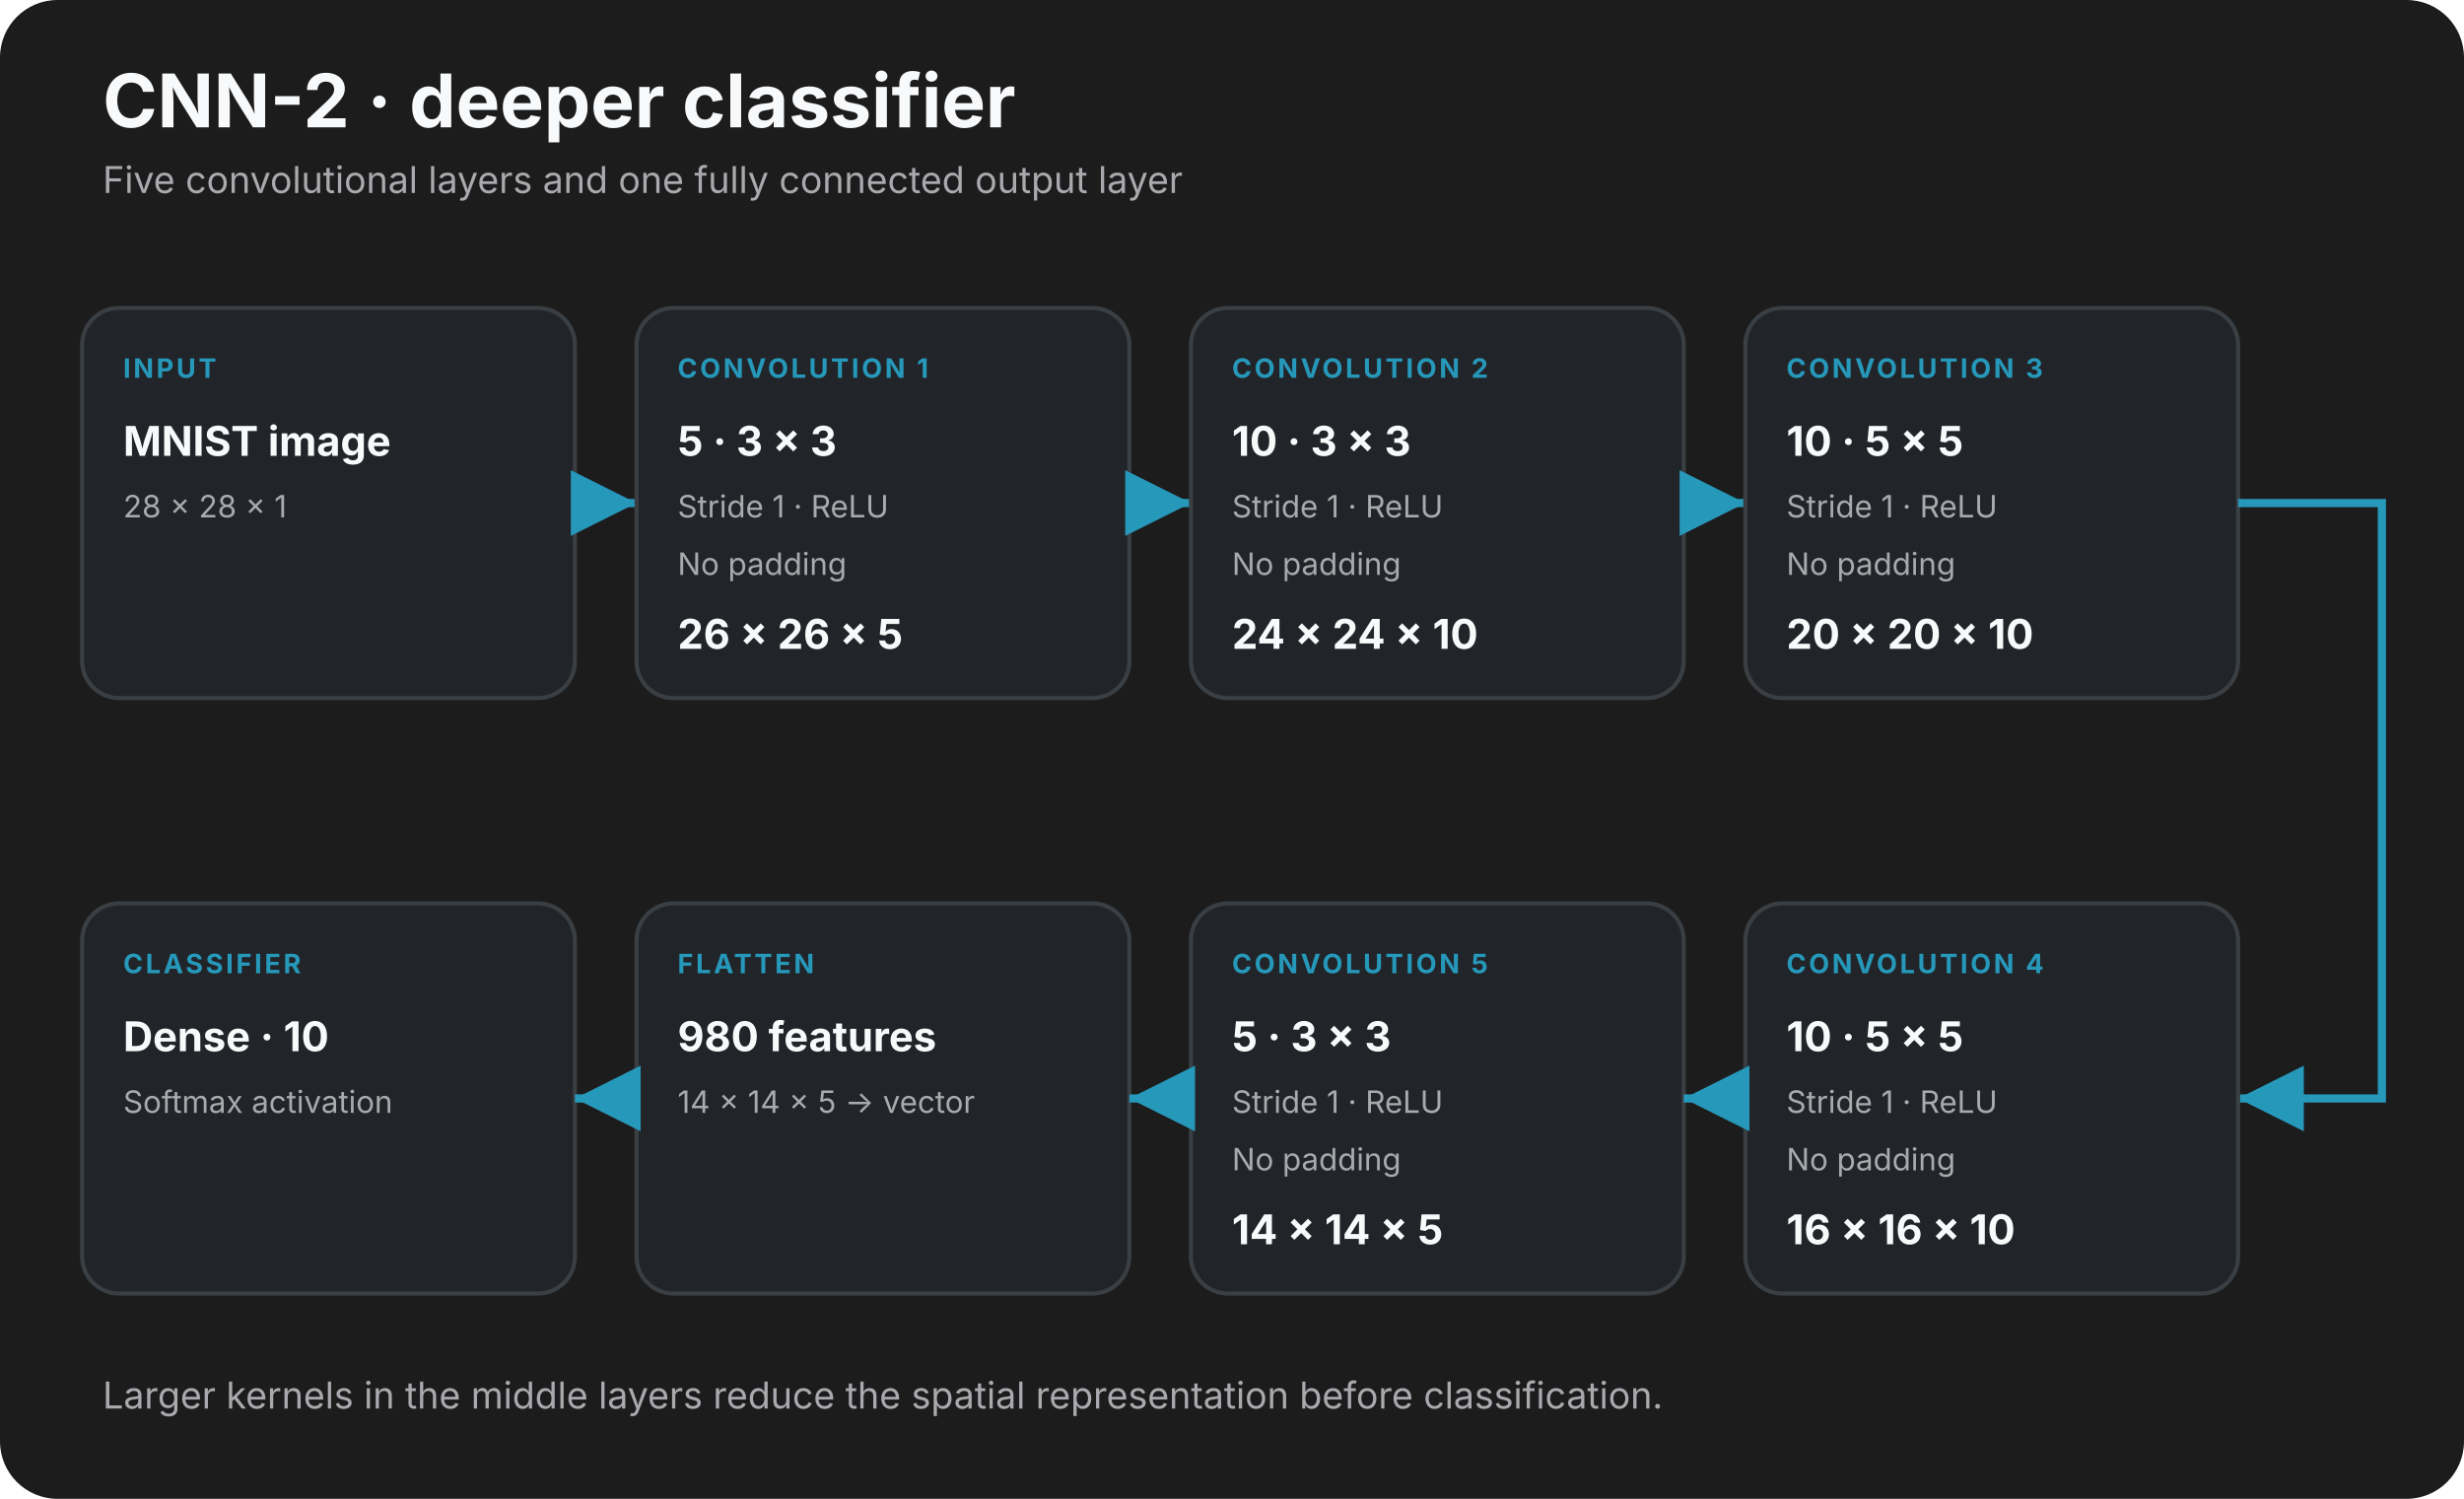
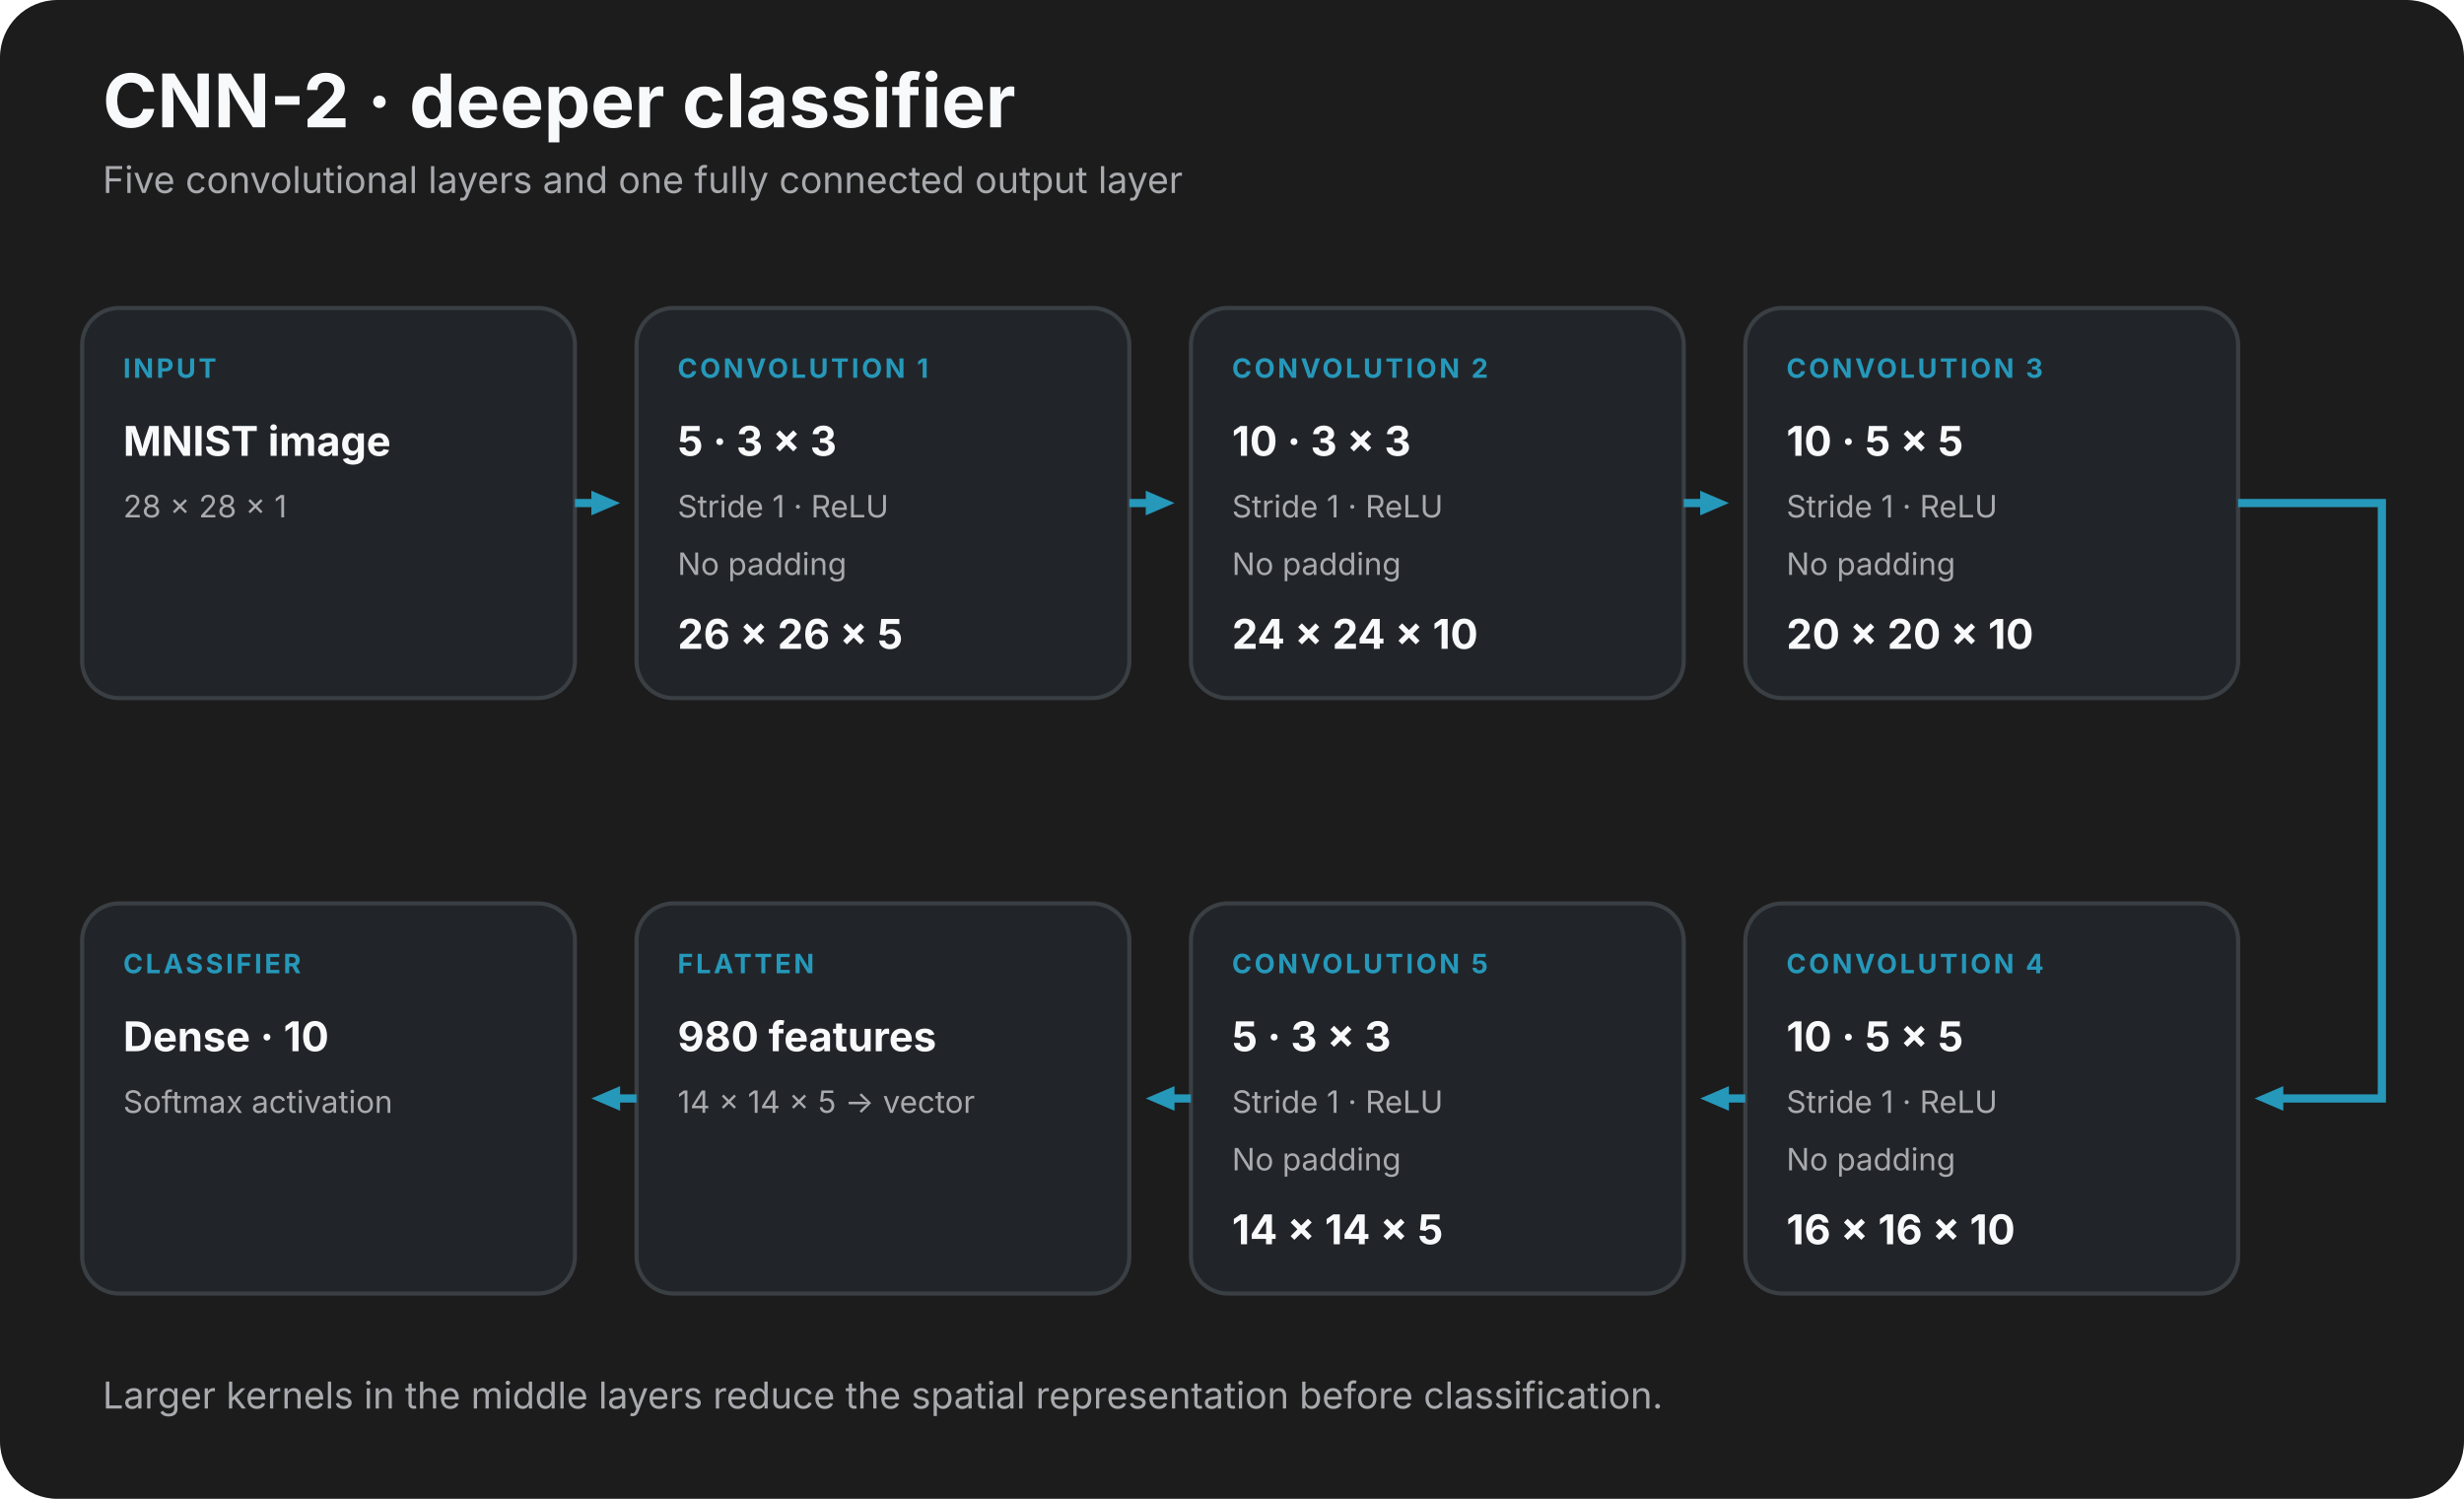
<svg xmlns="http://www.w3.org/2000/svg" viewBox="0 0 1200 730" role="img" aria-labelledby="cnn2-title cnn2-desc">
  <defs>
-     <marker id="cnn2-arrow" markerWidth="11" markerHeight="11" refX="8" refY="4" orient="auto">
-       <path d="M0 0 8 4 0 8Z" fill="#2698ba" />
+     <marker id="cnn2-arrow" markerWidth="16" markerHeight="12" refX="2" refY="6" orient="auto" markerUnits="userSpaceOnUse">
+       <path d="M0 0 14 6 0 12Z" fill="#2698ba" stroke="none" />
    </marker>
-     <style>.h{fill:#f8f9fa;font:700 36px Inter,-apple-system,BlinkMacSystemFont,"Segoe UI",sans-serif}.s{fill:#a8aaad;font:400 18px Inter,-apple-system,BlinkMacSystemFont,"Segoe UI",sans-serif}.k{fill:#2698ba;font:700 13px Inter,-apple-system,BlinkMacSystemFont,"Segoe UI",sans-serif;letter-spacing:1.3px}.n{fill:#f8f9fa;font:700 20px Inter,-apple-system,BlinkMacSystemFont,"Segoe UI",sans-serif}.d{fill:#a8aaad;font:400 15px Inter,-apple-system,BlinkMacSystemFont,"Segoe UI",sans-serif}.c{fill:#212529;stroke:#3a3f44;stroke-width:2}.a{fill:none;stroke:#2698ba;stroke-width:4;marker-end:url(#cnn2-arrow)}</style>
+     <style>.h{fill:#f8f9fa;font:700 36px Inter,-apple-system,BlinkMacSystemFont,"Segoe UI",sans-serif}.s{fill:#a8aaad;font:400 18px Inter,-apple-system,BlinkMacSystemFont,"Segoe UI",sans-serif}.k{fill:#2698ba;font:700 13px Inter,-apple-system,BlinkMacSystemFont,"Segoe UI",sans-serif;letter-spacing:1.3px}.n{fill:#f8f9fa;font:700 20px Inter,-apple-system,BlinkMacSystemFont,"Segoe UI",sans-serif}.d{fill:#a8aaad;font:400 15px Inter,-apple-system,BlinkMacSystemFont,"Segoe UI",sans-serif}.c{fill:#212529;stroke:#3a3f44;stroke-width:2}.a{fill:none;stroke:#2698ba;stroke-width:4;stroke-linecap: butt; marker-end:url(#cnn2-arrow)}</style>
  </defs>
  <rect width="1200" height="730" rx="28" fill="#1c1c1d" />
  <text x="50" y="62" class="h">CNN-2 · deeper classifier</text>
  <text x="50" y="94" class="s">Five convolutional layers and one fully connected output layer</text>
  <g transform="translate(40 150)">
    <rect width="240" height="190" rx="18" class="c" />
    <text x="20" y="34" class="k">INPUT</text>
    <text x="20" y="72" class="n">MNIST image</text>
    <text x="20" y="102" class="d">28 × 28 × 1</text>
  </g>
-   <path d="M280 245h30" class="a" />
+   <path d="M280 245h10" class="a" />
  <g transform="translate(310 150)">
    <rect width="240" height="190" rx="18" class="c" />
    <text x="20" y="34" class="k">CONVOLUTION 1</text>
    <text x="20" y="72" class="n">5 · 3 × 3</text>
    <text x="20" y="102" class="d">Stride 1 · ReLU</text>
    <text x="20" y="130" class="d">No padding</text>
    <text x="20" y="166" class="n">26 × 26 × 5</text>
  </g>
-   <path d="M550 245h30" class="a" />
+   <path d="M550 245h10" class="a" />
  <g transform="translate(580 150)">
    <rect width="240" height="190" rx="18" class="c" />
    <text x="20" y="34" class="k">CONVOLUTION 2</text>
    <text x="20" y="72" class="n">10 · 3 × 3</text>
    <text x="20" y="102" class="d">Stride 1 · ReLU</text>
    <text x="20" y="130" class="d">No padding</text>
    <text x="20" y="166" class="n">24 × 24 × 10</text>
  </g>
-   <path d="M820 245h30" class="a" />
+   <path d="M820 245h10" class="a" />
  <g transform="translate(850 150)">
    <rect width="240" height="190" rx="18" class="c" />
    <text x="20" y="34" class="k">CONVOLUTION 3</text>
    <text x="20" y="72" class="n">10 · 5 × 5</text>
    <text x="20" y="102" class="d">Stride 1 · ReLU</text>
    <text x="20" y="130" class="d">No padding</text>
    <text x="20" y="166" class="n">20 × 20 × 10</text>
  </g>
-   <path d="M1090 245h70v290h-70" class="a" />
+   <path d="M1090 245h70v290h-50" class="a" />
  <g transform="translate(40 440)">
    <rect width="240" height="190" rx="18" class="c" />
    <text x="20" y="34" class="k">CLASSIFIER</text>
    <text x="20" y="72" class="n">Dense · 10</text>
    <text x="20" y="102" class="d">Softmax activation</text>
  </g>
  <g transform="translate(310 440)">
    <rect width="240" height="190" rx="18" class="c" />
    <text x="20" y="34" class="k">FLATTEN</text>
    <text x="20" y="72" class="n">980 features</text>
    <text x="20" y="102" class="d">14 × 14 × 5 → vector</text>
  </g>
  <g transform="translate(580 440)">
    <rect width="240" height="190" rx="18" class="c" />
    <text x="20" y="34" class="k">CONVOLUTION 5</text>
    <text x="20" y="72" class="n">5 · 3 × 3</text>
    <text x="20" y="102" class="d">Stride 1 · ReLU</text>
    <text x="20" y="130" class="d">No padding</text>
    <text x="20" y="166" class="n">14 × 14 × 5</text>
  </g>
  <g transform="translate(850 440)">
    <rect width="240" height="190" rx="18" class="c" />
    <text x="20" y="34" class="k">CONVOLUTION 4</text>
    <text x="20" y="72" class="n">10 · 5 × 5</text>
    <text x="20" y="102" class="d">Stride 1 · ReLU</text>
    <text x="20" y="130" class="d">No padding</text>
    <text x="20" y="166" class="n">16 × 16 × 10</text>
  </g>
-   <path d="M850 535h-30" class="a" />
-   <path d="M580 535h-30" class="a" />
-   <path d="M310 535h-30" class="a" />
+   <path d="M850 535h-10" class="a" />
+   <path d="M580 535h-10" class="a" />
+   <path d="M310 535h-10" class="a" />
  <text x="50" y="686" class="s">Larger kernels in the middle layers reduce the spatial representation before classification.</text>
</svg>
